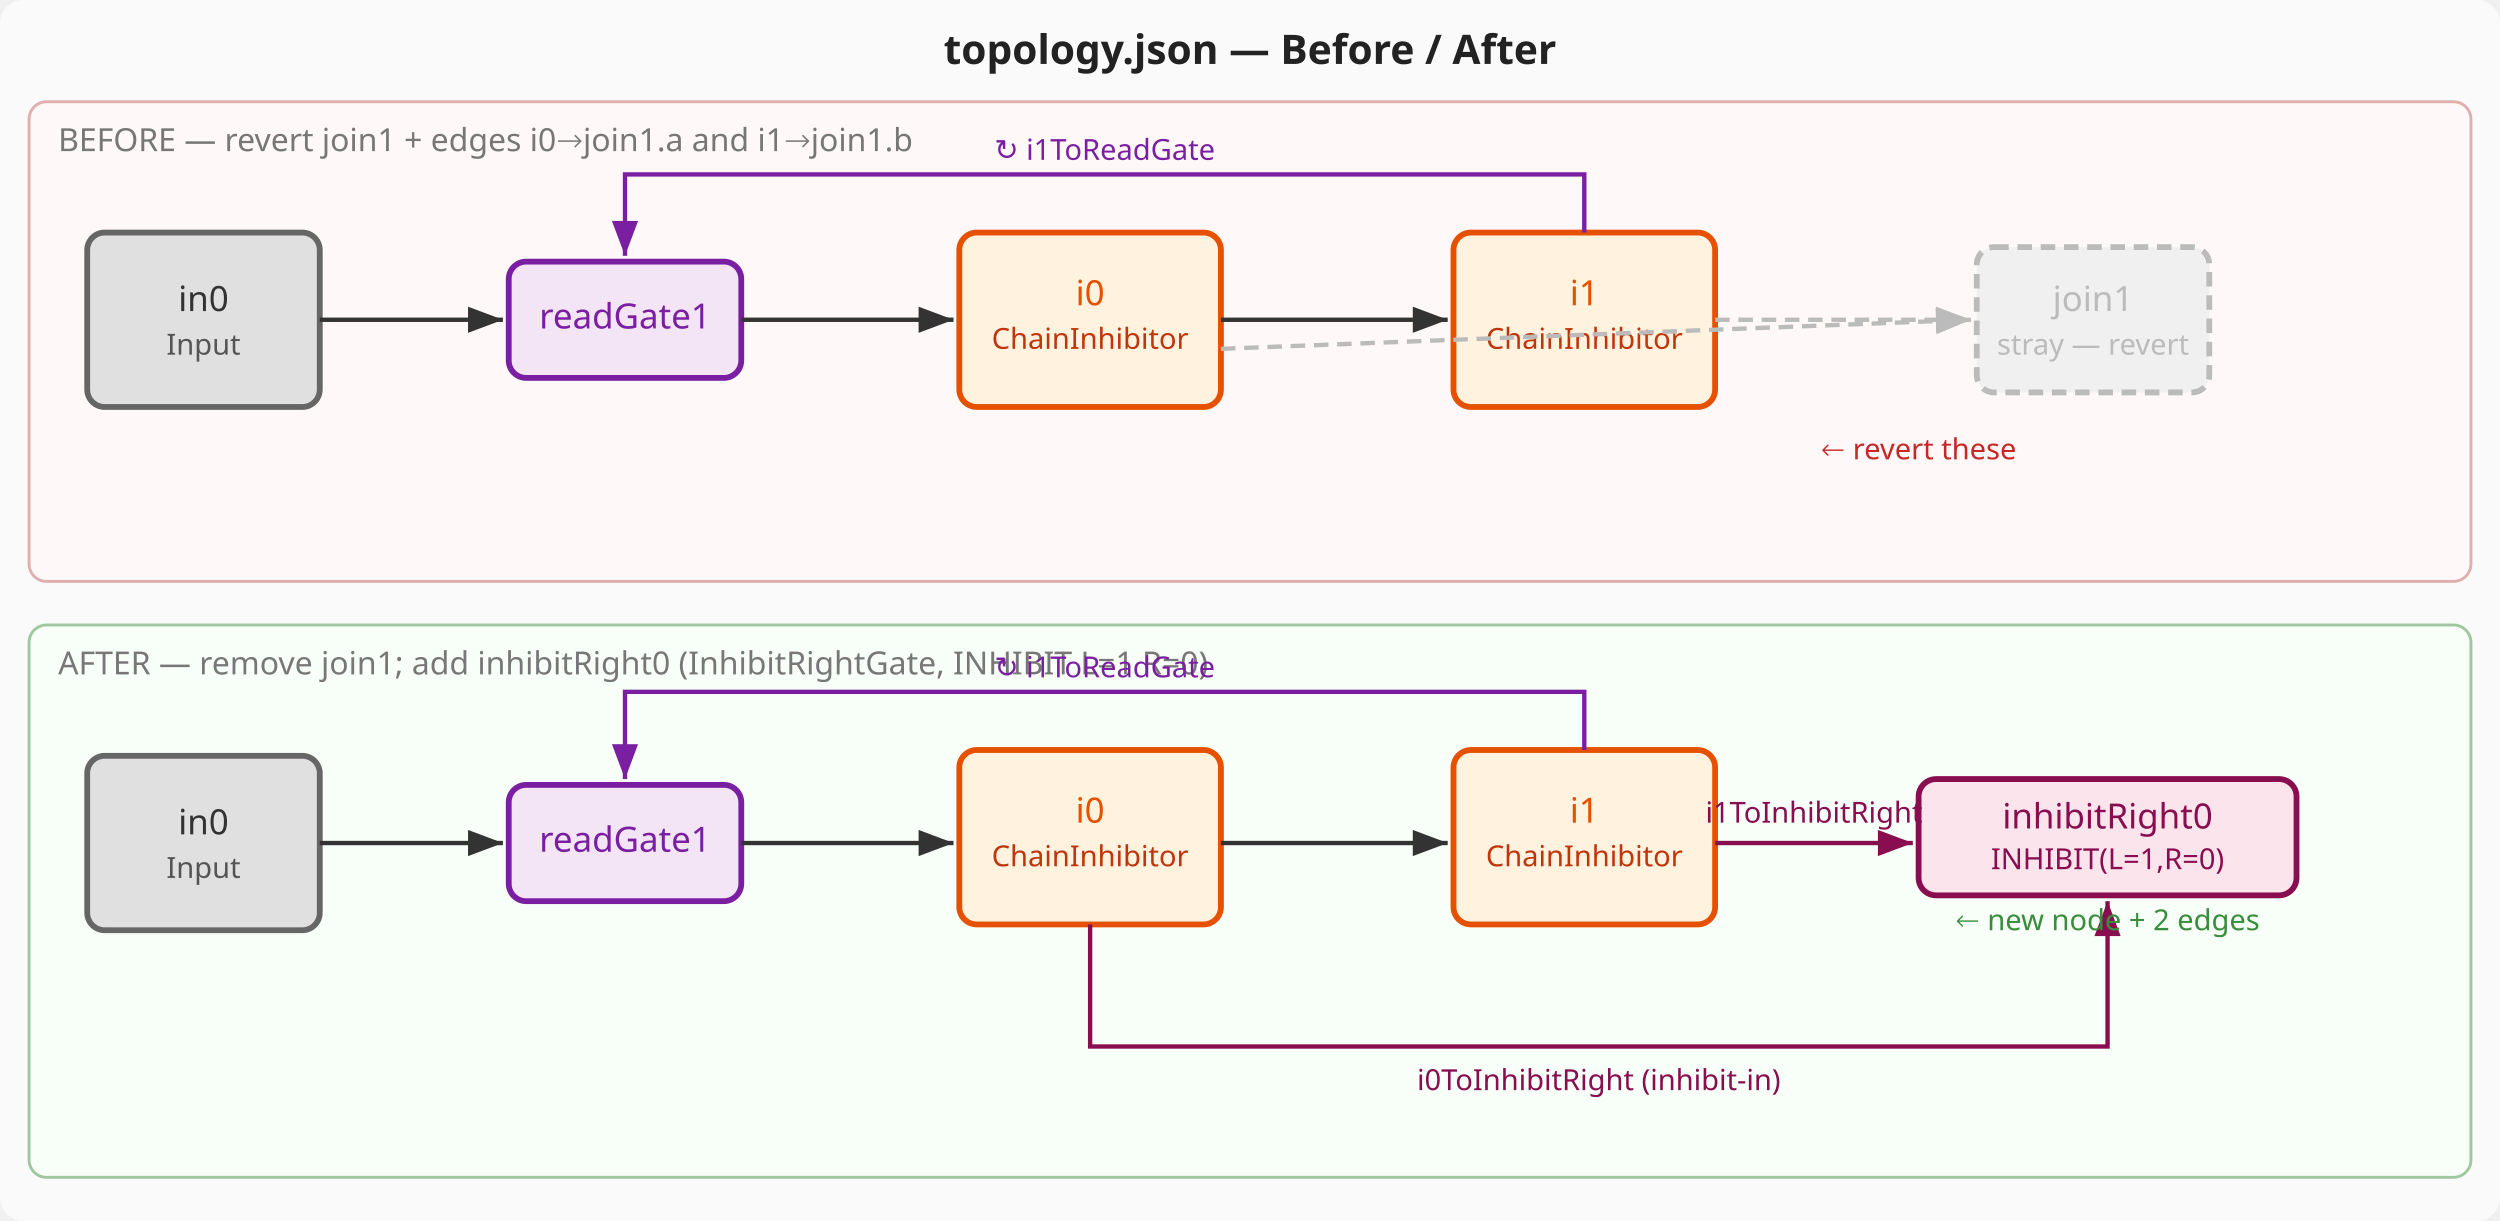
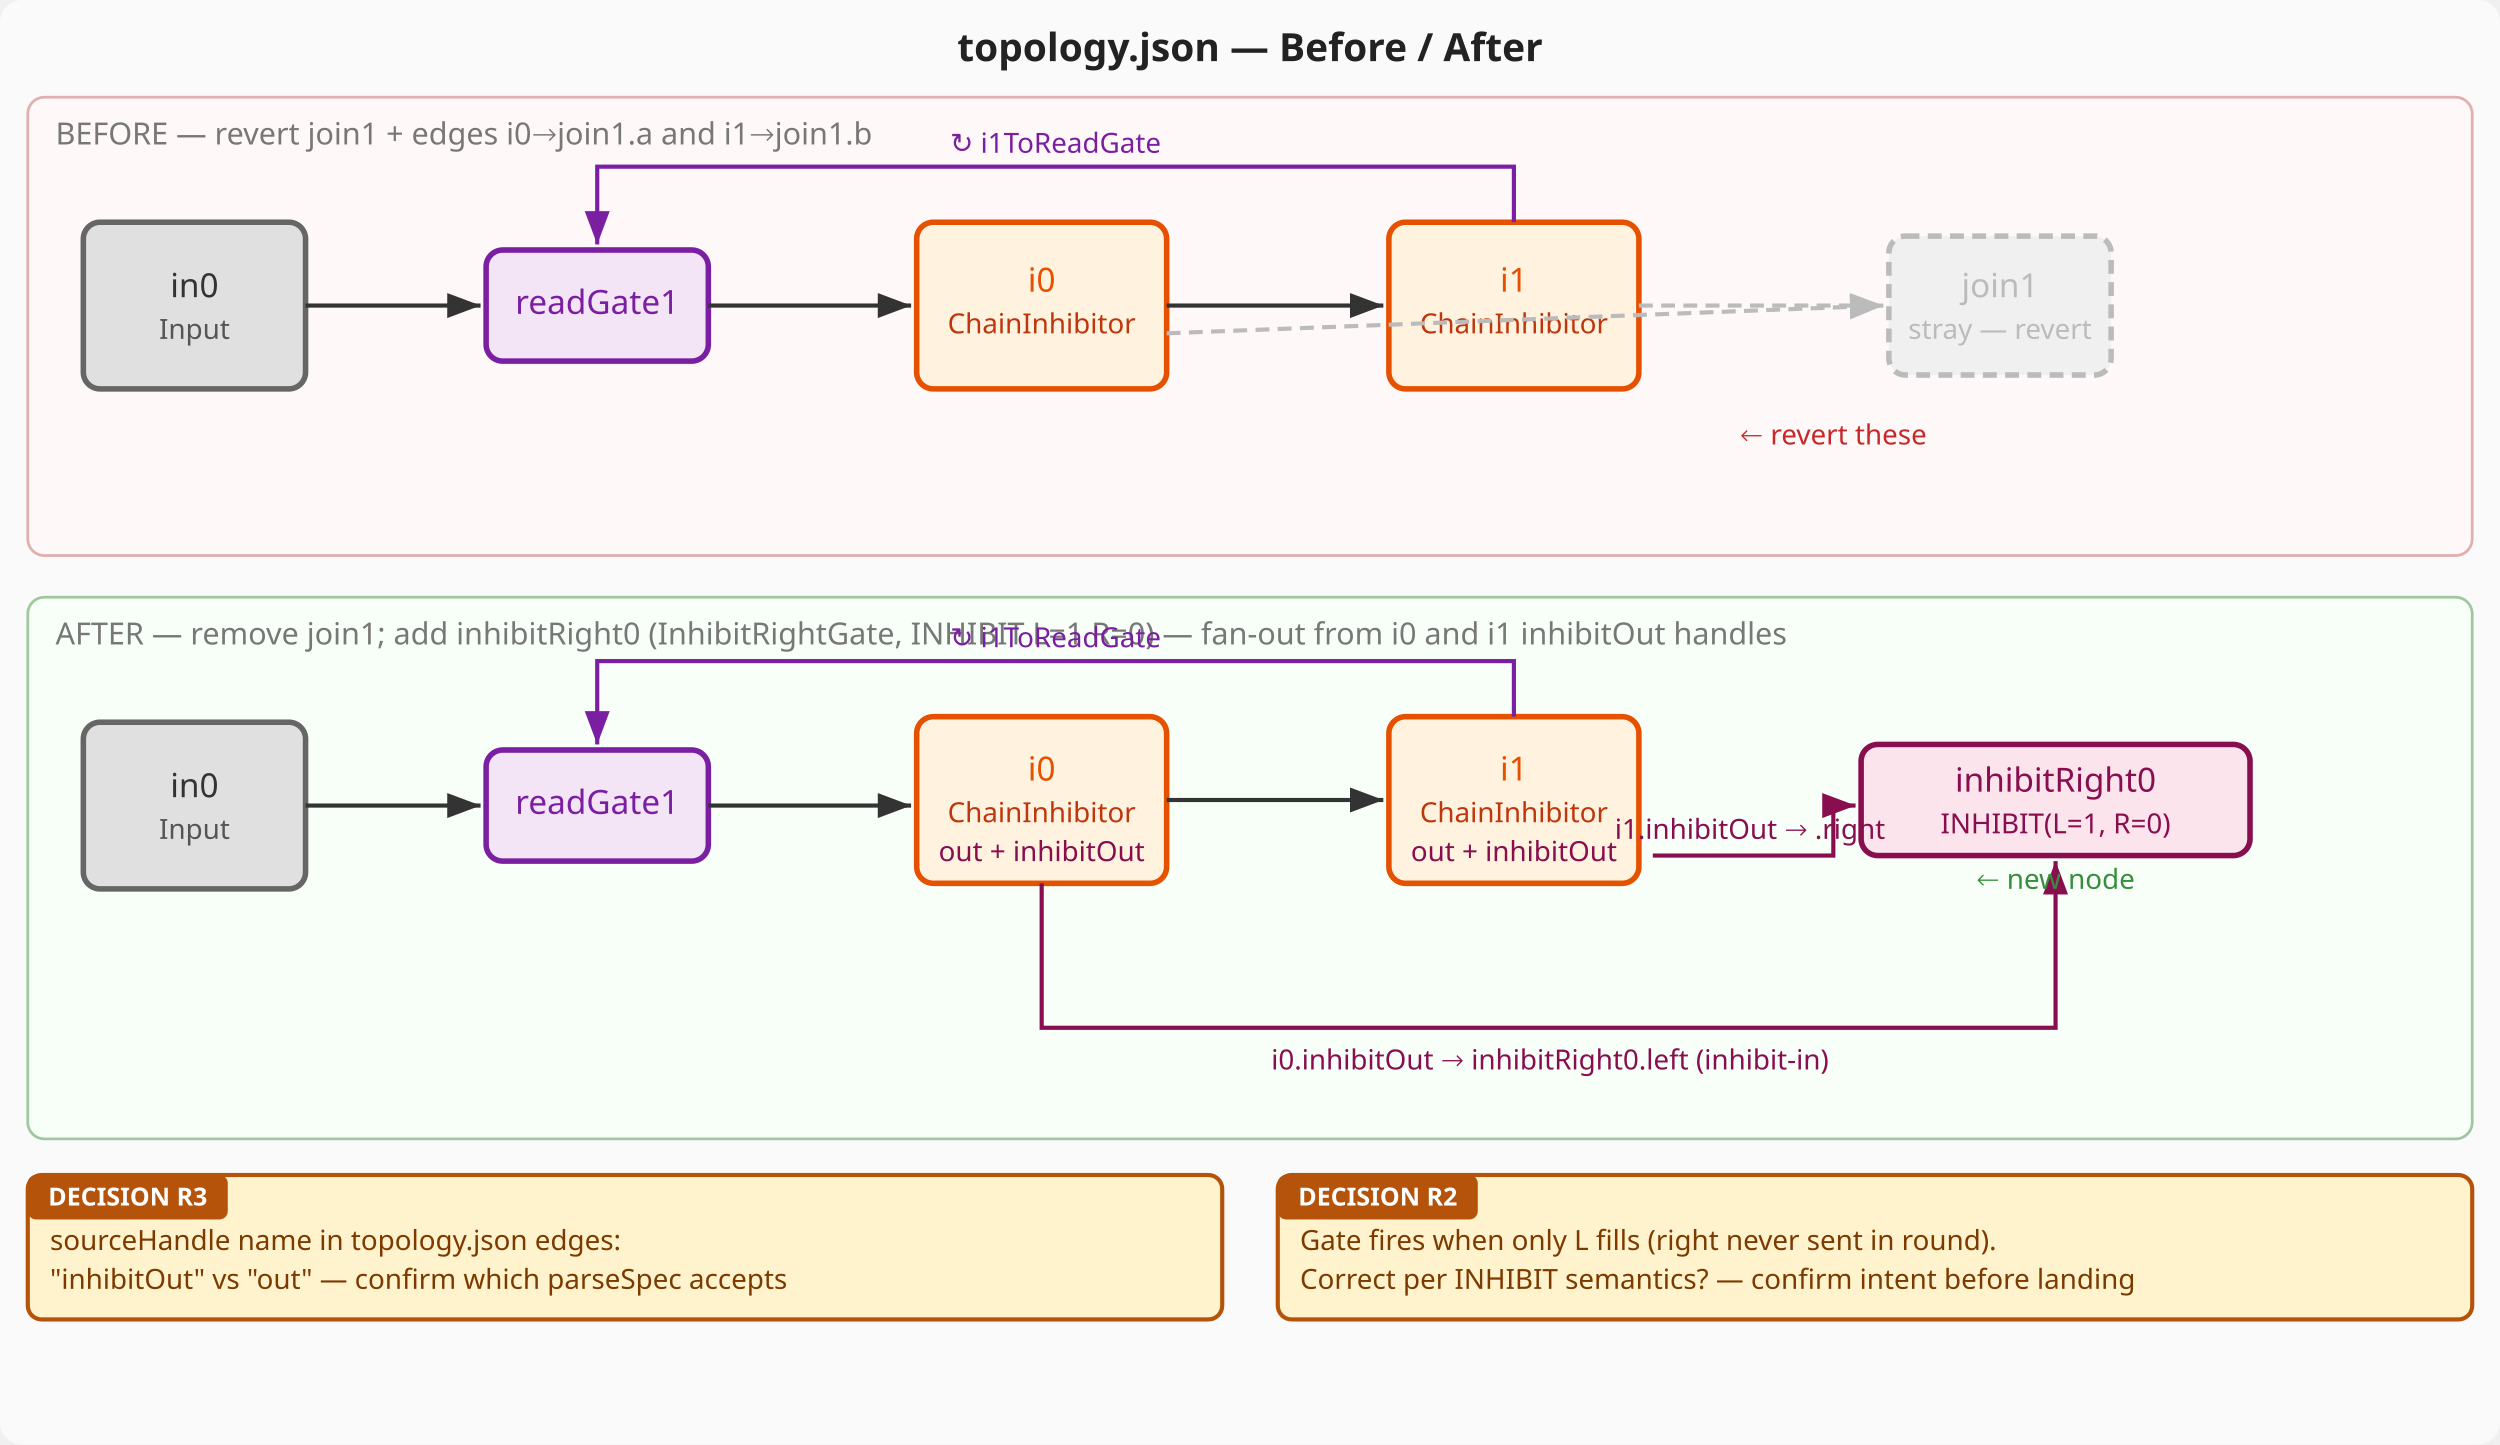
- <svg xmlns="http://www.w3.org/2000/svg" viewBox="0 0 860 420" font-weight="400" font-family="ui-sans-serif, system-ui, sans-serif">
+ <svg xmlns="http://www.w3.org/2000/svg" viewBox="0 0 900 520" font-weight="400" font-family="ui-sans-serif, system-ui, sans-serif">
  <style>
    svg { font-family: ui-sans-serif, system-ui, sans-serif; font-size: 12px; font-weight: 400; }
    .diagram-bg        { fill: #fafafa; }
    .section-bg-before { fill: #fff8f8; stroke: #e0b0b0; stroke-width: 1; }
    .section-bg-after  { fill: #f8fff8; stroke: #a0c8a0; stroke-width: 1; }
    .section-label     { font-size: 11px; fill: #777; text-anchor: start; }

-     .shape-input       { fill: #e0e0e0; stroke: #666;    stroke-width: 2; }
-     .shape-and-gate    { fill: #f3e5f5; stroke: #7b1fa2; stroke-width: 2; }
-     .shape-inhibitor   { fill: #fff3e0; stroke: #e65100; stroke-width: 2; }
+     .shape-input         { fill: #e0e0e0; stroke: #666;    stroke-width: 2; }
+     .shape-and-gate      { fill: #f3e5f5; stroke: #7b1fa2; stroke-width: 2; }
+     .shape-inhibitor     { fill: #fff3e0; stroke: #e65100; stroke-width: 2; }
    .shape-inhibit-right { fill: #fce4ec; stroke: #880e4f; stroke-width: 2; }
-     .shape-stray       { fill: #f0f0f0; stroke: #bbb; stroke-width: 2; stroke-dasharray: 5 3; }
+     .shape-stray         { fill: #f0f0f0; stroke: #bbb; stroke-width: 2; stroke-dasharray: 5 3; }

-     .node-title  { text-anchor: middle; font-size: 12px; }
+     .node-title    { text-anchor: middle; font-size: 12px; }
    .node-sublabel { text-anchor: middle; font-size: 10px; }

-     .chain       { stroke: #333;    stroke-width: 1.5; fill: none; marker-end: url(#arrow); }
-     .feedback    { stroke: #7b1fa2; stroke-width: 1.5; fill: none; marker-end: url(#arrow-magenta); }
-     .inhibit-in  { stroke: #880e4f; stroke-width: 1.5; fill: none; marker-end: url(#arrow-pink); }
-     .stray-edge  { stroke: #bbb;    stroke-width: 1.5; fill: none; stroke-dasharray: 5 3; marker-end: url(#arrow-gray); }
+     .chain      { stroke: #333;    stroke-width: 1.5; fill: none; marker-end: url(#arrow); }
+     .feedback   { stroke: #7b1fa2; stroke-width: 1.5; fill: none; marker-end: url(#arrow-magenta); }
+     .inhibit-in { stroke: #880e4f; stroke-width: 1.5; fill: none; marker-end: url(#arrow-pink); }
+     .stray-edge { stroke: #bbb;    stroke-width: 1.5; fill: none; stroke-dasharray: 5 3; marker-end: url(#arrow-gray); }
+ 
    .revert-note { font-size: 10px; fill: #c62828; text-anchor: middle; }
    .new-note    { font-size: 10px; fill: #388e3c; text-anchor: middle; }
    .edge-label  { font-size: 10px; text-anchor: middle; }
+ 
+     /* ── DECISION badge ── open sign-off items that block code landing */
+     .decision-bg     { fill: #fff3cd; stroke: #b45309; stroke-width: 1.5; }
+     .decision-badge  { fill: #b45309; }
+     .decision-badge-text { font-size: 9px; font-weight: 700; fill: #fff; text-anchor: middle; }
+     .decision-body   { font-size: 10px; fill: #7c3a00; text-anchor: start; }
  </style>
  <defs>
    <marker id="arrow" markerWidth="8" markerHeight="6" refX="8" refY="3" orient="auto">
      <path d="M0,0 L8,3 L0,6 Z" fill="#333" />
    </marker>
    <marker id="arrow-magenta" markerWidth="8" markerHeight="6" refX="8" refY="3" orient="auto">
      <path d="M0,0 L8,3 L0,6 Z" fill="#7b1fa2" />
    </marker>
    <marker id="arrow-pink" markerWidth="8" markerHeight="6" refX="8" refY="3" orient="auto">
      <path d="M0,0 L8,3 L0,6 Z" fill="#880e4f" />
    </marker>
    <marker id="arrow-gray" markerWidth="8" markerHeight="6" refX="8" refY="3" orient="auto">
      <path d="M0,0 L8,3 L0,6 Z" fill="#bbb" />
    </marker>
  </defs>
-   <rect class="diagram-bg" x="0" y="0" width="860" height="420" rx="8" />
-   <text x="430" y="22" text-anchor="middle" font-size="14" font-weight="600" fill="#222" stroke="none">topology.json — Before / After</text>
-   <rect class="section-bg-before" x="10" y="35" width="840" height="165" rx="6" />
+   <rect class="diagram-bg" x="0" y="0" width="900" height="520" rx="8" />
+   <text x="450" y="22" text-anchor="middle" font-size="14" font-weight="600" fill="#222" stroke="none">topology.json — Before / After</text>
+   <rect class="section-bg-before" x="10" y="35" width="880" height="165" rx="6" />
  <text class="section-label" x="20" y="52" font-weight="300" fill="#777" stroke="none">BEFORE — revert join1 + edges i0→join1.a and i1→join1.b</text>
  <g id="before-in0" data-role="input">
    <rect class="shape-input" x="30" y="80" width="80" height="60" rx="6" />
    <text class="node-title" x="70" y="107" font-weight="100" fill="#333" stroke="none">in0</text>
    <text class="node-sublabel" x="70" y="122" font-weight="100" fill="#555" stroke="none">Input</text>
  </g>
  <g id="before-readGate1" data-role="and-gate">
    <rect class="shape-and-gate" x="175" y="90" width="80" height="40" rx="6" />
    <text class="node-title" x="215" y="113" font-weight="100" fill="#7b1fa2" stroke="none">readGate1</text>
  </g>
  <g id="before-i0" data-role="inhibitor" data-index="0">
    <rect class="shape-inhibitor" x="330" y="80" width="90" height="60" rx="6" />
    <text class="node-title" x="375" y="105" font-weight="100" fill="#e65100" stroke="none">i0</text>
    <text class="node-sublabel" x="375" y="120" font-weight="100" fill="#bf360c" stroke="none">ChainInhibitor</text>
  </g>
  <g id="before-i1" data-role="inhibitor" data-index="1">
    <rect class="shape-inhibitor" x="500" y="80" width="90" height="60" rx="6" />
    <text class="node-title" x="545" y="105" font-weight="100" fill="#e65100" stroke="none">i1</text>
    <text class="node-sublabel" x="545" y="120" font-weight="100" fill="#bf360c" stroke="none">ChainInhibitor</text>
  </g>
  <g id="before-join1" data-role="join">
    <rect class="shape-stray" x="680" y="85" width="80" height="50" rx="6" />
    <text class="node-title" x="720" y="107" font-weight="100" fill="#bbb" stroke="none">join1</text>
    <text class="node-sublabel" x="720" y="122" font-weight="100" fill="#bbb" stroke="none">stray — revert</text>
  </g>
  <g id="before-edge-in0-readGate" data-role="chain">
    <line class="chain" x1="110" y1="110" x2="173" y2="110" />
  </g>
  <g id="before-edge-readGate-i0" data-role="chain">
    <line class="chain" x1="255" y1="110" x2="328" y2="110" />
  </g>
  <g id="before-edge-i0-i1" data-role="chain">
    <line class="chain" x1="420" y1="110" x2="498" y2="110" />
  </g>
  <g id="before-edge-i1-readGate-feedback" data-role="feedback">
    <path class="feedback" d="M545,80 L545,60 L215,60 L215,88" />
    <text class="edge-label" x="380" y="55" font-weight="300" fill="#7b1fa2" stroke="none">↻ i1ToReadGate</text>
  </g>
  <g id="before-stray-i0-join" data-role="stray">
    <line class="stray-edge" x1="420" y1="120" x2="678" y2="110" />
  </g>
  <g id="before-stray-i1-join" data-role="stray">
    <line class="stray-edge" x1="590" y1="110" x2="678" y2="110" />
  </g>
-   <text class="revert-note" x="660" y="158" font-weight="300" stroke="none">← revert these</text>
-   <rect class="section-bg-after" x="10" y="215" width="840" height="190" rx="6" />
-   <text class="section-label" x="20" y="232" font-weight="300" fill="#555" stroke="none">AFTER — remove join1; add inhibitRight0 (InhibitRightGate, INHIBIT L=1 R=0)</text>
+   <text class="revert-note" x="660" y="160" font-weight="300" stroke="none">← revert these</text>
+   <rect class="section-bg-after" x="10" y="215" width="880" height="195" rx="6" />
+   <text class="section-label" x="20" y="232" font-weight="300" fill="#555" stroke="none">AFTER — remove join1; add inhibitRight0 (InhibitRightGate, INHIBIT L=1 R=0) — fan-out from i0 and i1 inhibitOut handles</text>
  <g id="after-in0" data-role="input">
    <rect class="shape-input" x="30" y="260" width="80" height="60" rx="6" />
    <text class="node-title" x="70" y="287" font-weight="100" fill="#333" stroke="none">in0</text>
    <text class="node-sublabel" x="70" y="302" font-weight="100" fill="#555" stroke="none">Input</text>
  </g>
  <g id="after-readGate1" data-role="and-gate">
    <rect class="shape-and-gate" x="175" y="270" width="80" height="40" rx="6" />
    <text class="node-title" x="215" y="293" font-weight="100" fill="#7b1fa2" stroke="none">readGate1</text>
  </g>
  <g id="after-i0" data-role="inhibitor" data-index="0">
    <rect class="shape-inhibitor" x="330" y="258" width="90" height="60" rx="6" />
-     <text class="node-title" x="375" y="283" font-weight="100" fill="#e65100" stroke="none">i0</text>
-     <text class="node-sublabel" x="375" y="298" font-weight="100" fill="#bf360c" stroke="none">ChainInhibitor</text>
+     <text class="node-title" x="375" y="281" font-weight="100" fill="#e65100" stroke="none">i0</text>
+     <text class="node-sublabel" x="375" y="296" font-weight="100" fill="#bf360c" stroke="none">ChainInhibitor</text>
+     <text class="node-sublabel" x="375" y="310" font-weight="100" fill="#880e4f" stroke="none">out + inhibitOut</text>
  </g>
  <g id="after-i1" data-role="inhibitor" data-index="1">
    <rect class="shape-inhibitor" x="500" y="258" width="90" height="60" rx="6" />
-     <text class="node-title" x="545" y="283" font-weight="100" fill="#e65100" stroke="none">i1</text>
-     <text class="node-sublabel" x="545" y="298" font-weight="100" fill="#bf360c" stroke="none">ChainInhibitor</text>
+     <text class="node-title" x="545" y="281" font-weight="100" fill="#e65100" stroke="none">i1</text>
+     <text class="node-sublabel" x="545" y="296" font-weight="100" fill="#bf360c" stroke="none">ChainInhibitor</text>
+     <text class="node-sublabel" x="545" y="310" font-weight="100" fill="#880e4f" stroke="none">out + inhibitOut</text>
  </g>
  <g id="after-inhibitRight0" data-role="inhibit-right-gate">
-     <rect class="shape-inhibit-right" x="660" y="268" width="130" height="40" rx="6" />
-     <text class="node-title" x="725" y="285" font-weight="100" fill="#880e4f" stroke="none">inhibitRight0</text>
-     <text class="node-sublabel" x="725" y="299" font-weight="100" fill="#880e4f" stroke="none">INHIBIT(L=1,R=0)</text>
+     <rect class="shape-inhibit-right" x="670" y="268" width="140" height="40" rx="6" />
+     <text class="node-title" x="740" y="285" font-weight="100" fill="#880e4f" stroke="none">inhibitRight0</text>
+     <text class="node-sublabel" x="740" y="300" font-weight="100" fill="#880e4f" stroke="none">INHIBIT(L=1, R=0)</text>
  </g>
  <g id="after-edge-in0-readGate" data-role="chain">
    <line class="chain" x1="110" y1="290" x2="173" y2="290" />
  </g>
  <g id="after-edge-readGate-i0" data-role="chain">
    <line class="chain" x1="255" y1="290" x2="328" y2="290" />
  </g>
  <g id="after-edge-i0-i1" data-role="chain">
-     <line class="chain" x1="420" y1="290" x2="498" y2="290" />
+     <line class="chain" x1="420" y1="288" x2="498" y2="288" />
  </g>
  <g id="after-edge-i1-feedback" data-role="feedback">
    <path class="feedback" d="M545,258 L545,238 L215,238 L215,268" />
    <text class="edge-label" x="380" y="233" font-weight="300" fill="#7b1fa2" stroke="none">↻ i1ToReadGate</text>
  </g>
  <g id="after-edge-i0-inhibitRight" data-role="inhibit-in">
-     <path class="inhibit-in" d="M375,318 L375,360 L725,360 L725,310" />
-     <text class="edge-label" x="550" y="375" font-weight="300" fill="#880e4f" stroke="none">i0ToInhibitRight (inhibit-in)</text>
+     <path class="inhibit-in" d="M375,318 L375,370 L740,370 L740,310" />
+     <text class="edge-label" x="558" y="385" font-weight="300" fill="#880e4f" stroke="none">i0.inhibitOut → inhibitRight0.left  (inhibit-in)</text>
  </g>
  <g id="after-edge-i1-inhibitRight" data-role="inhibit-in">
-     <path class="inhibit-in" d="M590,290 L658,290" />
-     <text class="edge-label" x="624" y="283" font-weight="300" fill="#880e4f" stroke="none">i1ToInhibitRight</text>
+     <path class="inhibit-in" d="M595,308 L660,308 L660,290 L668,290" />
+     <text class="edge-label" x="630" y="302" font-weight="300" fill="#880e4f" stroke="none">i1.inhibitOut → .right</text>
  </g>
-   <text class="new-note" x="725" y="320" font-weight="300" stroke="none">← new node + 2 edges</text>
+   <text class="new-note" x="740" y="320" font-weight="300" stroke="none">← new node</text>
+   <g id="decision-risk3" data-role="decision" data-risk="3">
+     <rect class="decision-bg" x="10" y="423" width="430" height="52" rx="5" />
+     <rect class="decision-badge" x="10" y="423" width="72" height="16" rx="3" />
+     <text class="decision-badge-text" x="46" y="434" stroke="none">DECISION R3</text>
+     <text class="decision-body" x="18" y="450" font-weight="300" stroke="none">sourceHandle name in topology.json edges:</text>
+     <text class="decision-body" x="18" y="464" font-weight="300" stroke="none">"inhibitOut"  vs  "out"  — confirm which parseSpec accepts</text>
+   </g>
+   <g id="decision-risk2" data-role="decision" data-risk="2">
+     <rect class="decision-bg" x="460" y="423" width="430" height="52" rx="5" />
+     <rect class="decision-badge" x="460" y="423" width="72" height="16" rx="3" />
+     <text class="decision-badge-text" x="496" y="434" stroke="none">DECISION R2</text>
+     <text class="decision-body" x="468" y="450" font-weight="300" stroke="none">Gate fires when only L fills (right never sent in round).</text>
+     <text class="decision-body" x="468" y="464" font-weight="300" stroke="none">Correct per INHIBIT semantics? — confirm intent before landing</text>
+   </g>
</svg>
